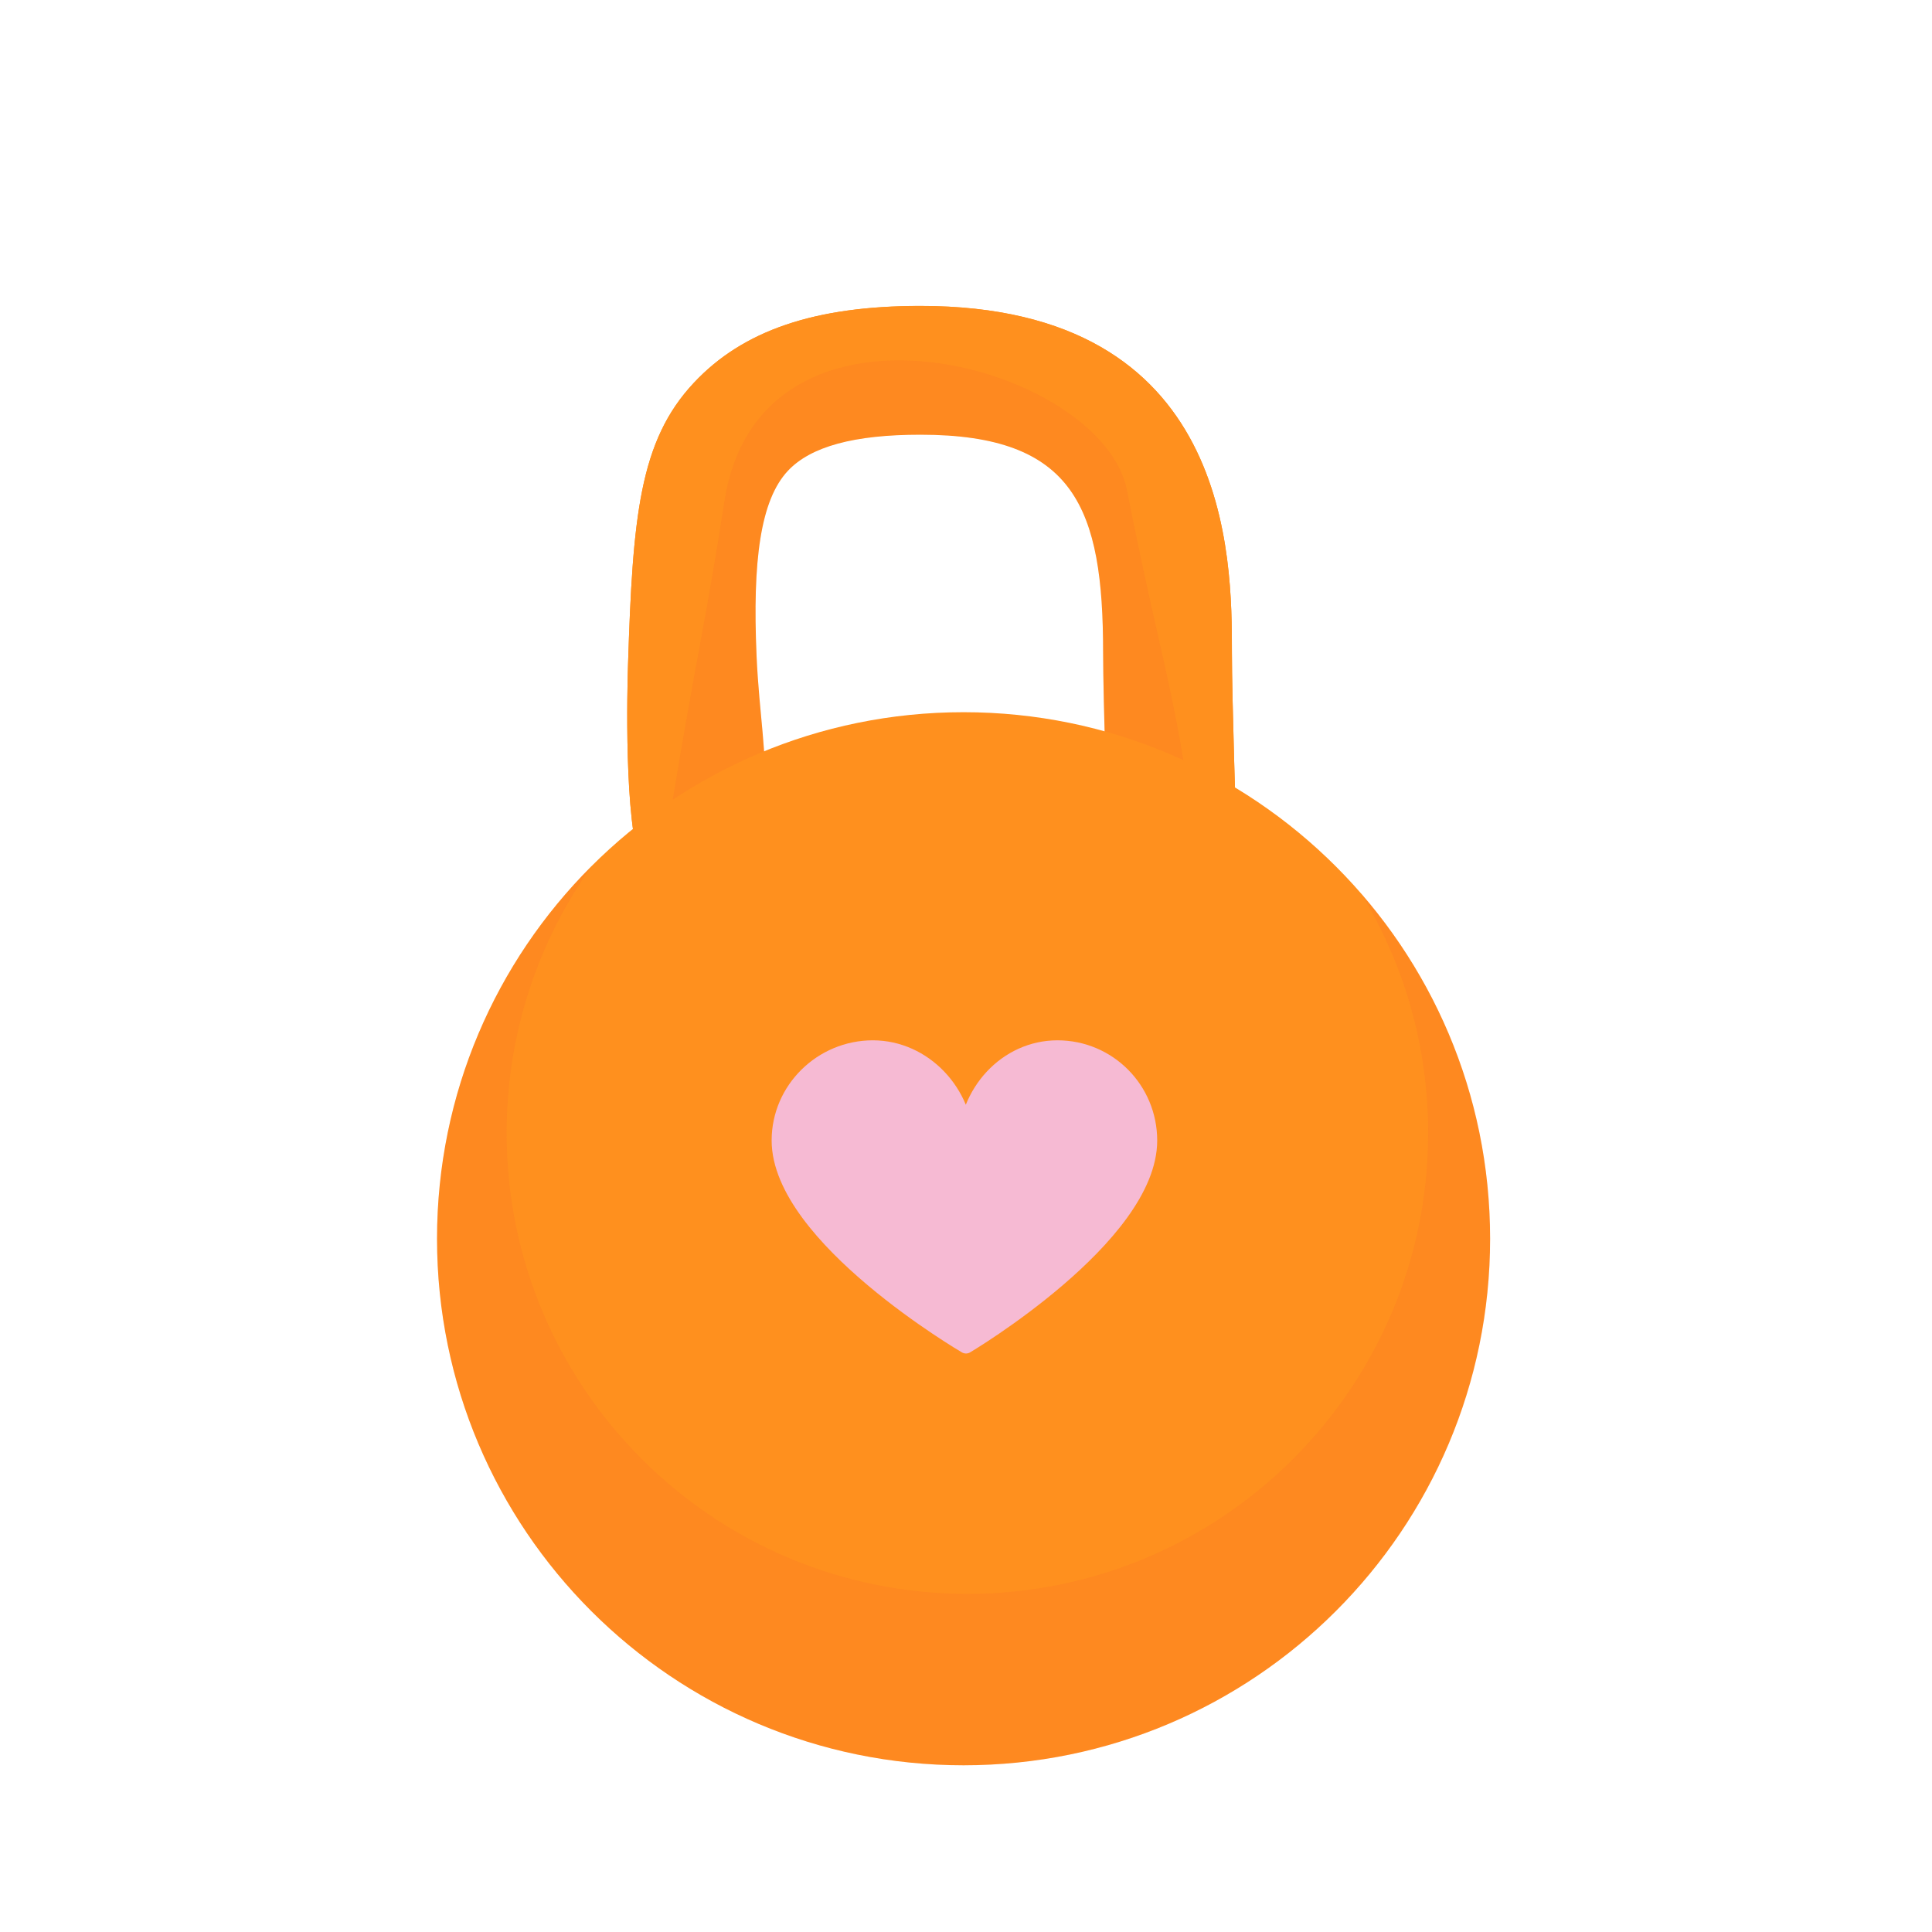
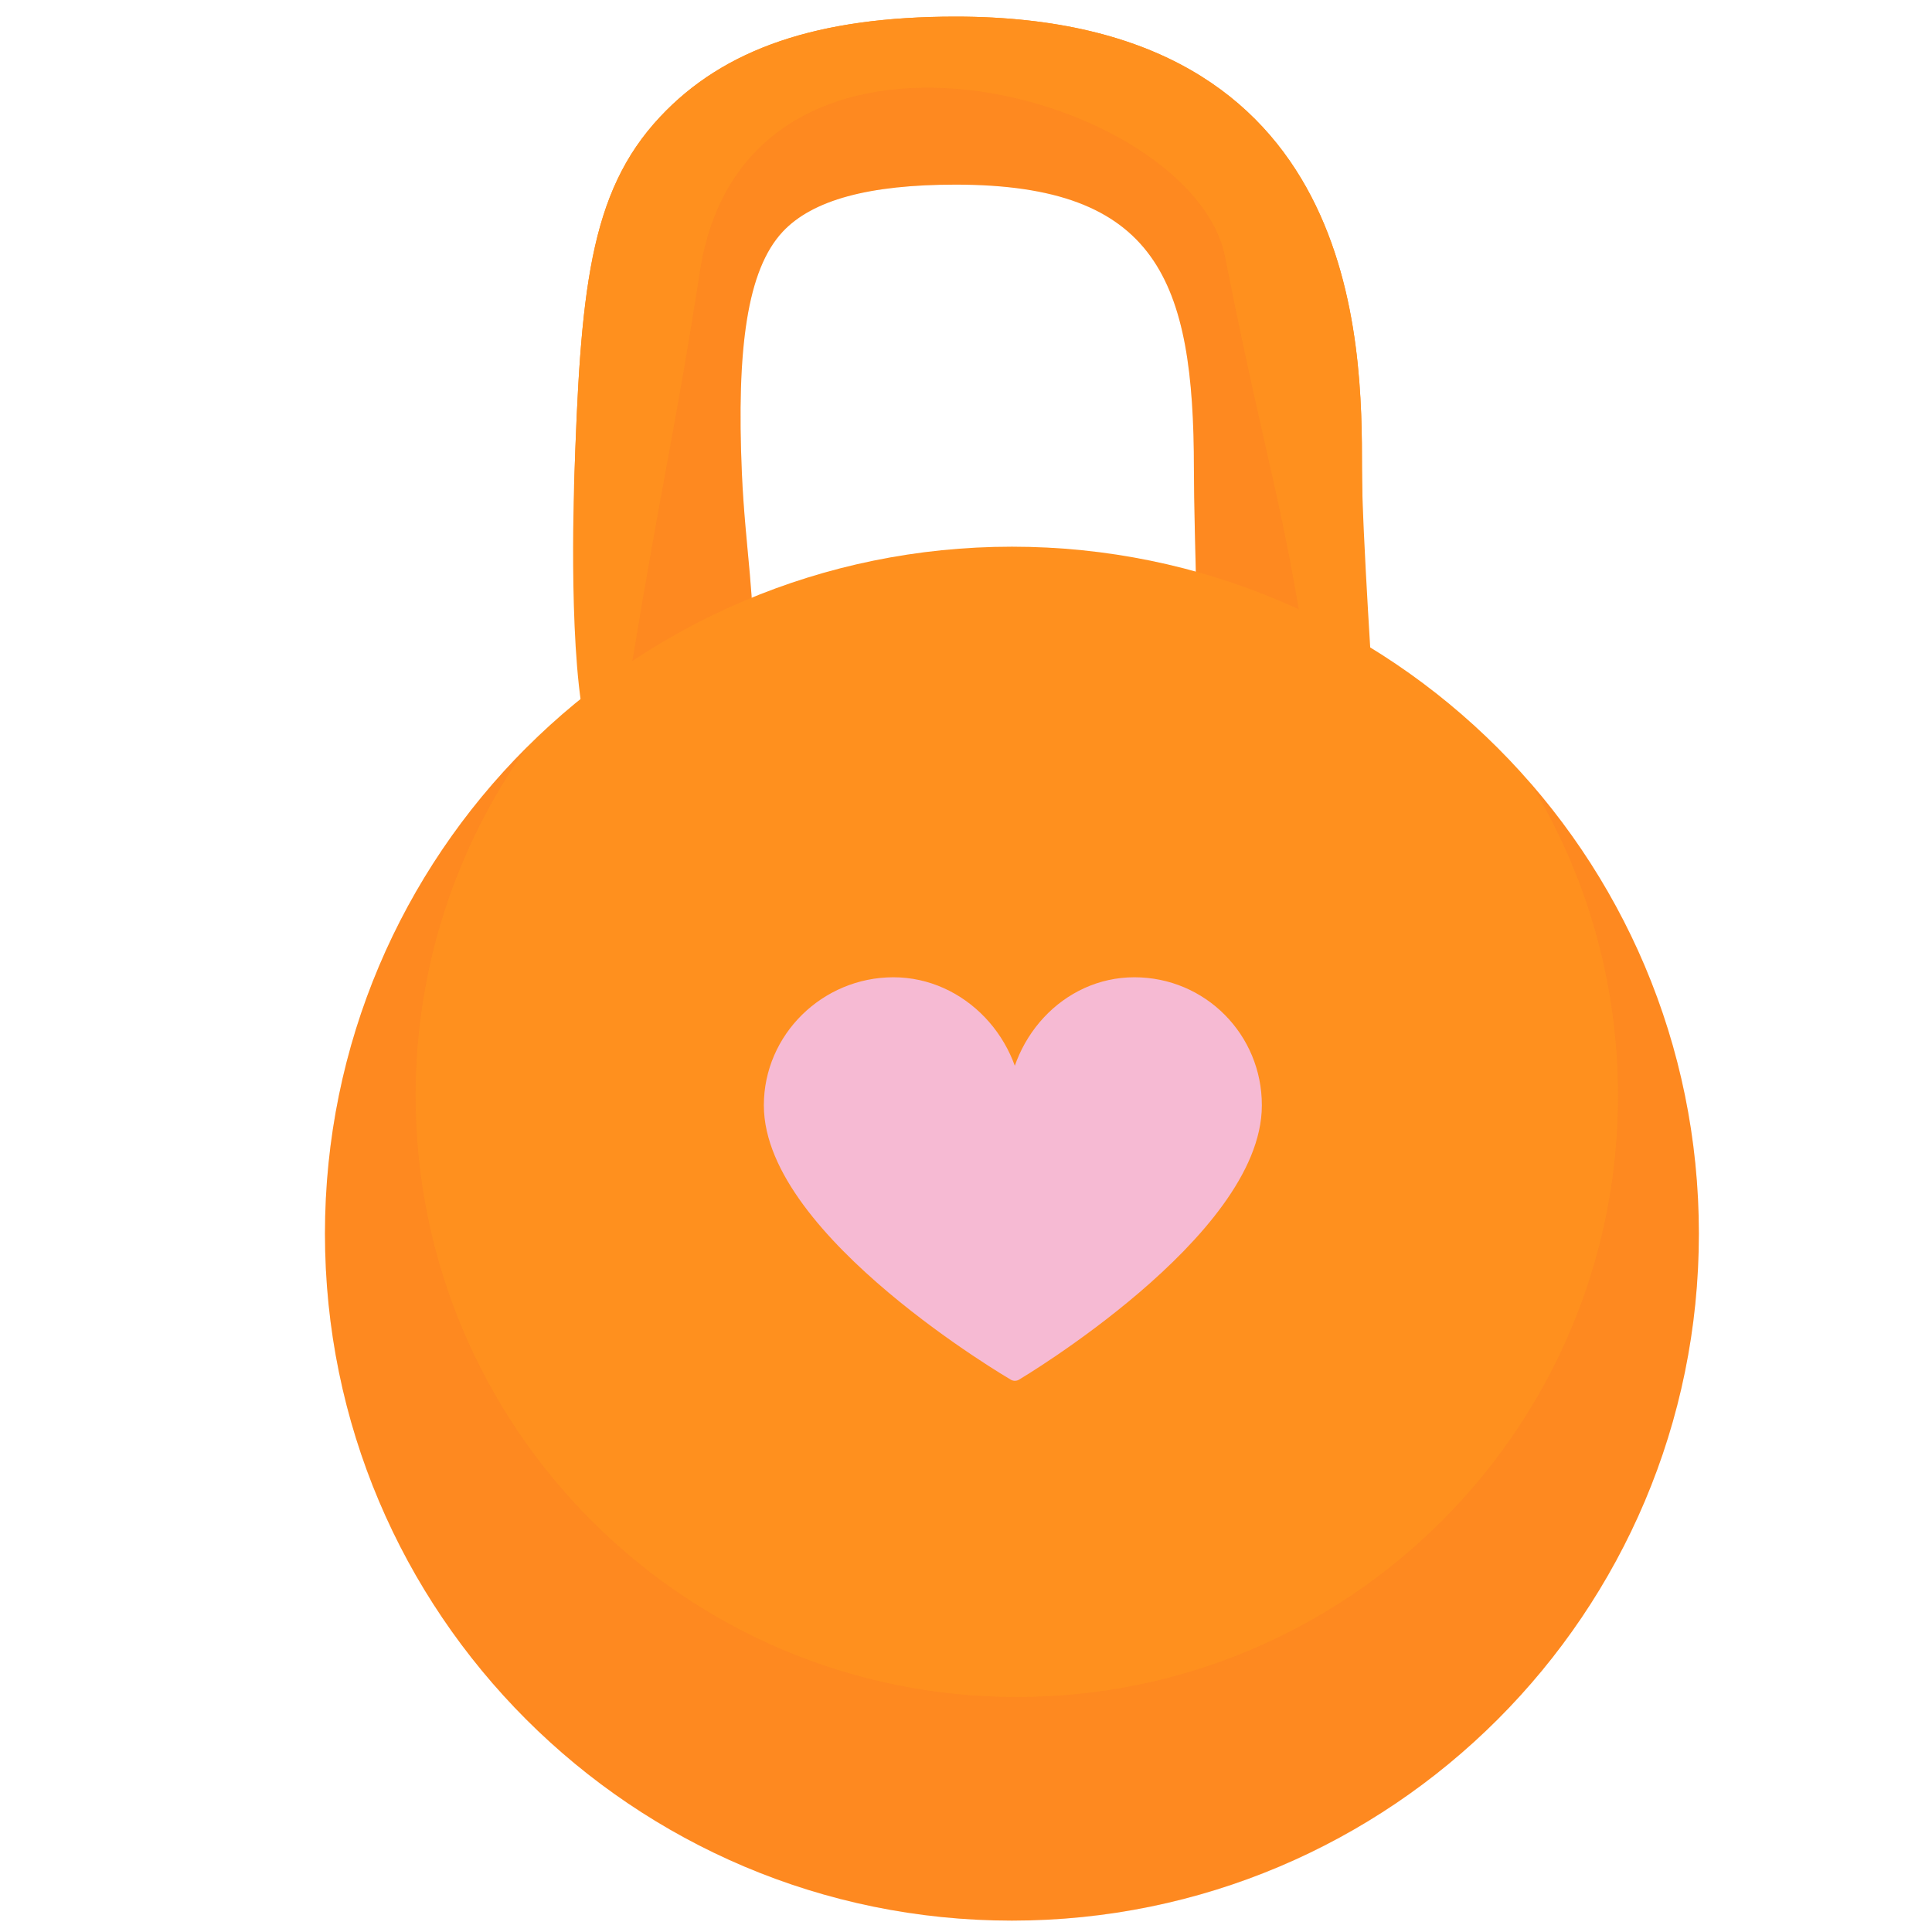
<svg xmlns="http://www.w3.org/2000/svg" version="1.1" id="Layer_1" x="0px" y="0px" width="30px" height="30px" viewBox="0 0 30 30" enable-background="new 0 0 30 30" xml:space="preserve">
  <g>
    <g>
-       <path fill="#FF901E" d="M17.201,13.033c0,0-0.072-2.175-0.072-2.9c0-2.243-0.438-3.383-2.837-3.383    c-1.031,0-1.704,0.184-2.058,0.561c-0.425,0.454-0.551,1.392-0.486,2.874c0.077,1.773,0.543,2.849-0.957,2.849    c-0.379,0-0.685,0.788-0.833,0.414c-0.272-0.686-0.218-2.774-0.206-3.132c0.073-2.287,0.176-3.468,1.022-4.371    c0.763-0.815,1.88-1.194,3.518-1.194c4.837,0,4.837,3.91,4.837,5.383c0,0.71,0.07,2.834,0.07,2.834L17.201,13.033z" />
+       <path fill="#FF901E" d="M18.634,11.064c0,0-0.095-2.837-0.095-3.783c0-2.928-0.572-4.414-3.7-4.414    c-1.347,0-2.224,0.239-2.685,0.731C11.6,4.191,11.436,5.414,11.52,7.348c0.101,2.314,0.708,3.717-1.249,3.717    c-0.494,0-0.893,1.028-1.087,0.54C8.829,10.71,8.9,7.985,8.915,7.52c0.096-2.985,0.229-4.524,1.334-5.704    c0.995-1.063,2.452-1.558,4.59-1.558c6.31,0,6.31,5.102,6.31,7.023c0,0.926,0.093,3.697,0.093,3.697L18.634,11.064z" />
    </g>
-     <path fill="#FF901E" d="M19.129,10.133c0-1.473,0-5.383-4.837-5.383c-1.638,0-2.755,0.379-3.518,1.194   c-0.847,0.903-0.949,2.084-1.022,4.371c-0.012,0.357-0.066,2.446,0.206,3.132c0.013,0.031,0.027,0.044,0.042,0.06V13c1-2,1-6,1-6   c5.865-4.189,6.815,0.748,7.559,5.988l0.641-0.021C19.199,12.967,19.129,10.843,19.129,10.133z" />
-     <path opacity="0.15" fill="#F65C2B" d="M11.25,7.781c-0.303,1.948-0.428,2.359-0.812,4.688L9.87,13.131   c0.159,0.178,0.573-0.098,0.921-0.098c1.5,0,1.034-1.075,0.957-2.849c-0.064-1.482,0.062-2.42,0.486-2.874   c0.354-0.377,1.026-0.561,2.058-0.561c2.398,0,2.837,1.14,2.837,3.383c0,0.726,0.072,2.9,0.072,2.9l1.357-0.045   c-0.348-2.457-0.527-2.688-1.059-5.375C17.113,5.656,11.805,4.208,11.25,7.781z" />
+     <path fill="#FF901E" d="M21.148,7.281c0-1.922,0-7.023-6.31-7.023c-2.138,0-3.595,0.494-4.59,1.558   C9.145,2.995,9.011,4.534,8.915,7.52C8.9,7.985,9.209,10.71,9.564,11.604C9.58,11.646,10,11.662,10,11.682v-0.66   c1-2.609,0.924-7.828,0.924-7.828c7.652-5.466,8.702,0.977,9.672,7.812l0.74-0.027C21.336,10.979,21.148,8.207,21.148,7.281z" />
+     <path opacity="0.15" fill="#F65C2B" d="M10.869,4.212c-0.395,2.543-0.558,3.079-1.06,6.116l-0.74,0.863   c0.207,0.232,0.747-0.127,1.201-0.127c1.957,0,1.35-1.402,1.249-3.717c-0.084-1.934,0.08-3.156,0.635-3.749   c0.461-0.492,1.338-0.731,2.685-0.731c3.128,0,3.7,1.486,3.7,4.414c0,0.946,0.095,3.783,0.095,3.783l1.771-0.059   c-0.454-3.205-0.688-3.506-1.382-7.013C18.519,1.44,11.594-0.449,10.869,4.212z" />
  </g>
-   <circle fill="#FF901E" cx="14.962" cy="19.235" r="8.176" />
-   <path opacity="0.15" fill="#F65C2B" d="M21.135,13.873c0.661,1.084,1.042,2.358,1.042,3.72c0,3.953-3.204,7.157-7.156,7.157  c-3.951,0-7.155-3.204-7.155-7.157c0-1.544,0.49-2.975,1.322-4.146c-1.482,1.48-2.401,3.527-2.401,5.788  c0,4.516,3.661,8.177,8.177,8.177c4.515,0,8.176-3.661,8.176-8.177C23.139,17.184,22.383,15.309,21.135,13.873z" />
-   <path fill="#F6BAD3" stroke="#F6BAD3" stroke-width="0.25" stroke-linecap="round" stroke-linejoin="round" stroke-miterlimit="10" d="  M16.42,16.279c-0.789,0-1.421,0.688-1.421,1.514c0-0.826-0.656-1.514-1.446-1.514s-1.446,0.64-1.446,1.43  c0,1.494,2.893,3.183,2.893,3.183s2.844-1.688,2.844-3.183C17.843,16.919,17.21,16.279,16.42,16.279z" />
+   <circle fill="#FF901E" cx="15.713" cy="19.156" r="10.667" />
+   <path opacity="0.15" fill="#F65C2B" d="M23.767,12.16c0.862,1.415,1.358,3.077,1.358,4.854c0,5.157-4.18,9.338-9.337,9.338  c-5.154,0-9.335-4.181-9.335-9.338c0-2.016,0.641-3.881,1.725-5.409c-1.933,1.932-3.132,4.602-3.132,7.552  c0,5.892,4.776,10.668,10.668,10.668c5.89,0,10.666-4.776,10.666-10.668C26.38,16.479,25.395,14.033,23.767,12.16z" />
+   <path fill="#F6BAD3" stroke="#F6BAD3" stroke-width="0.25" stroke-linecap="round" stroke-linejoin="round" stroke-miterlimit="10" d="  M17.614,15.3c-1.029,0-1.854,0.897-1.854,1.976c0-1.078-0.856-1.976-1.887-1.976c-1.031,0-1.887,0.834-1.887,1.864  c0,1.95,3.773,4.152,3.773,4.152s3.71-2.202,3.71-4.152C19.471,16.134,18.646,15.3,17.614,15.3z" />
</svg>
